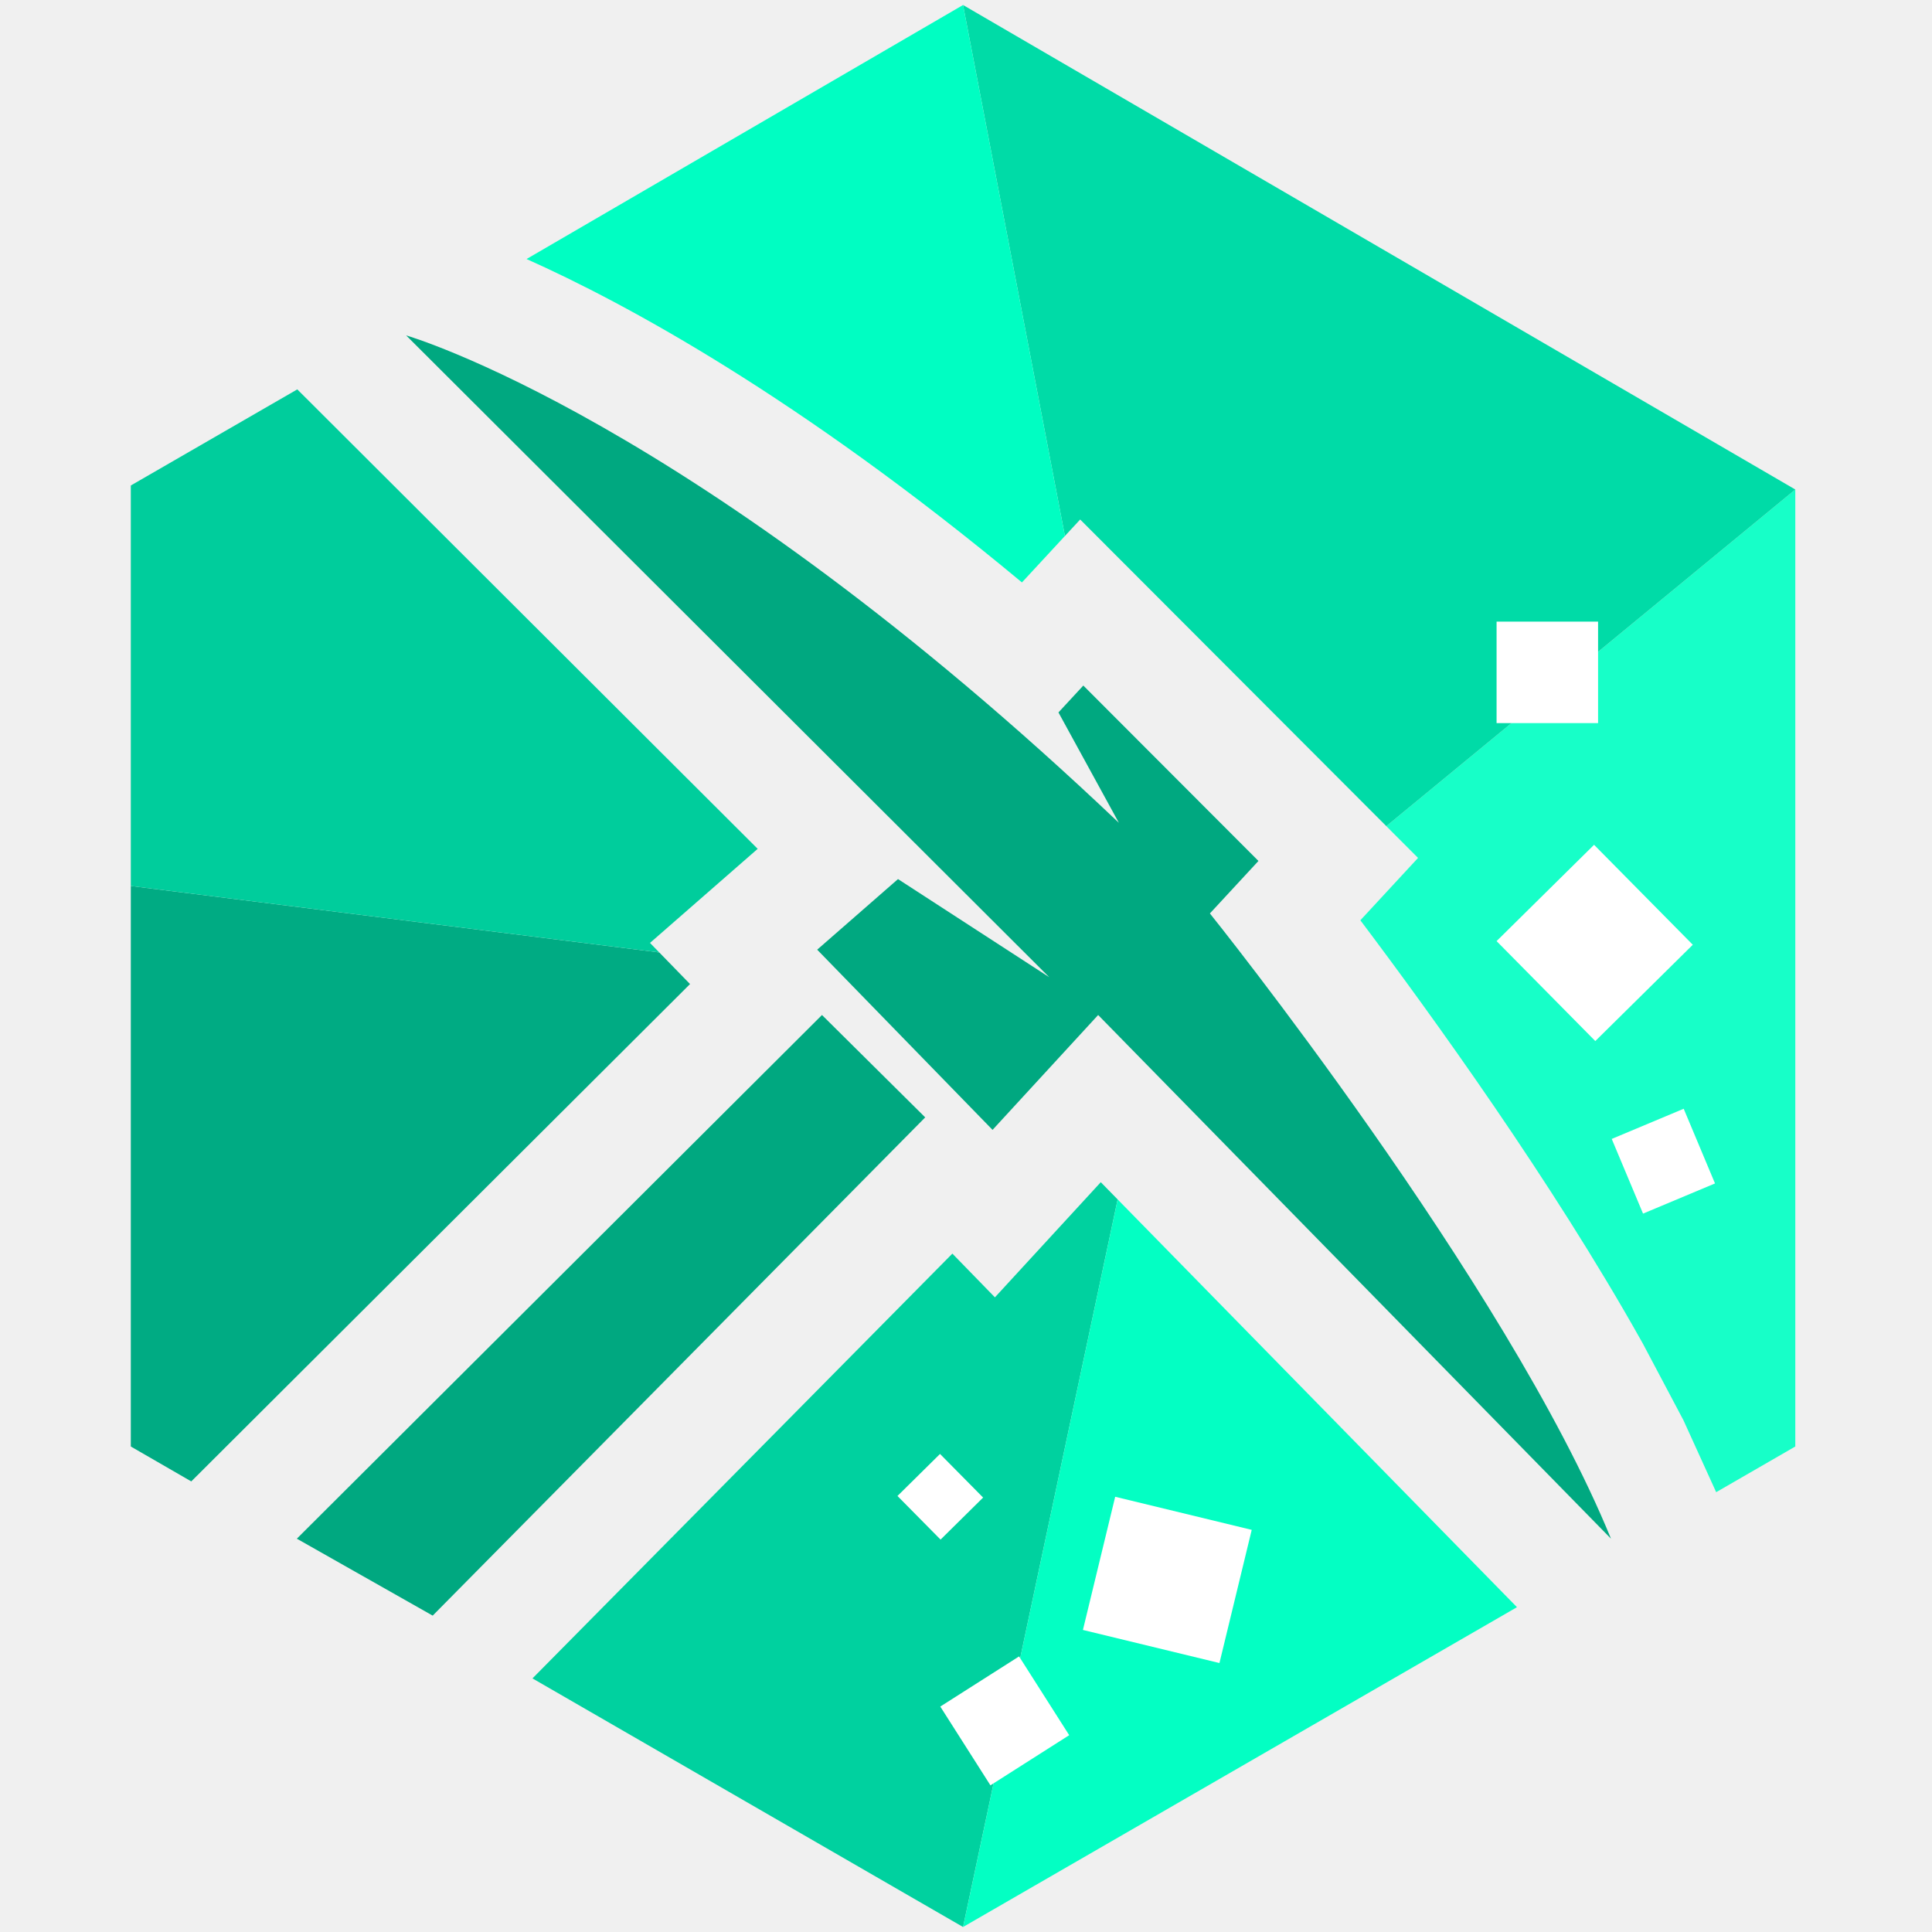
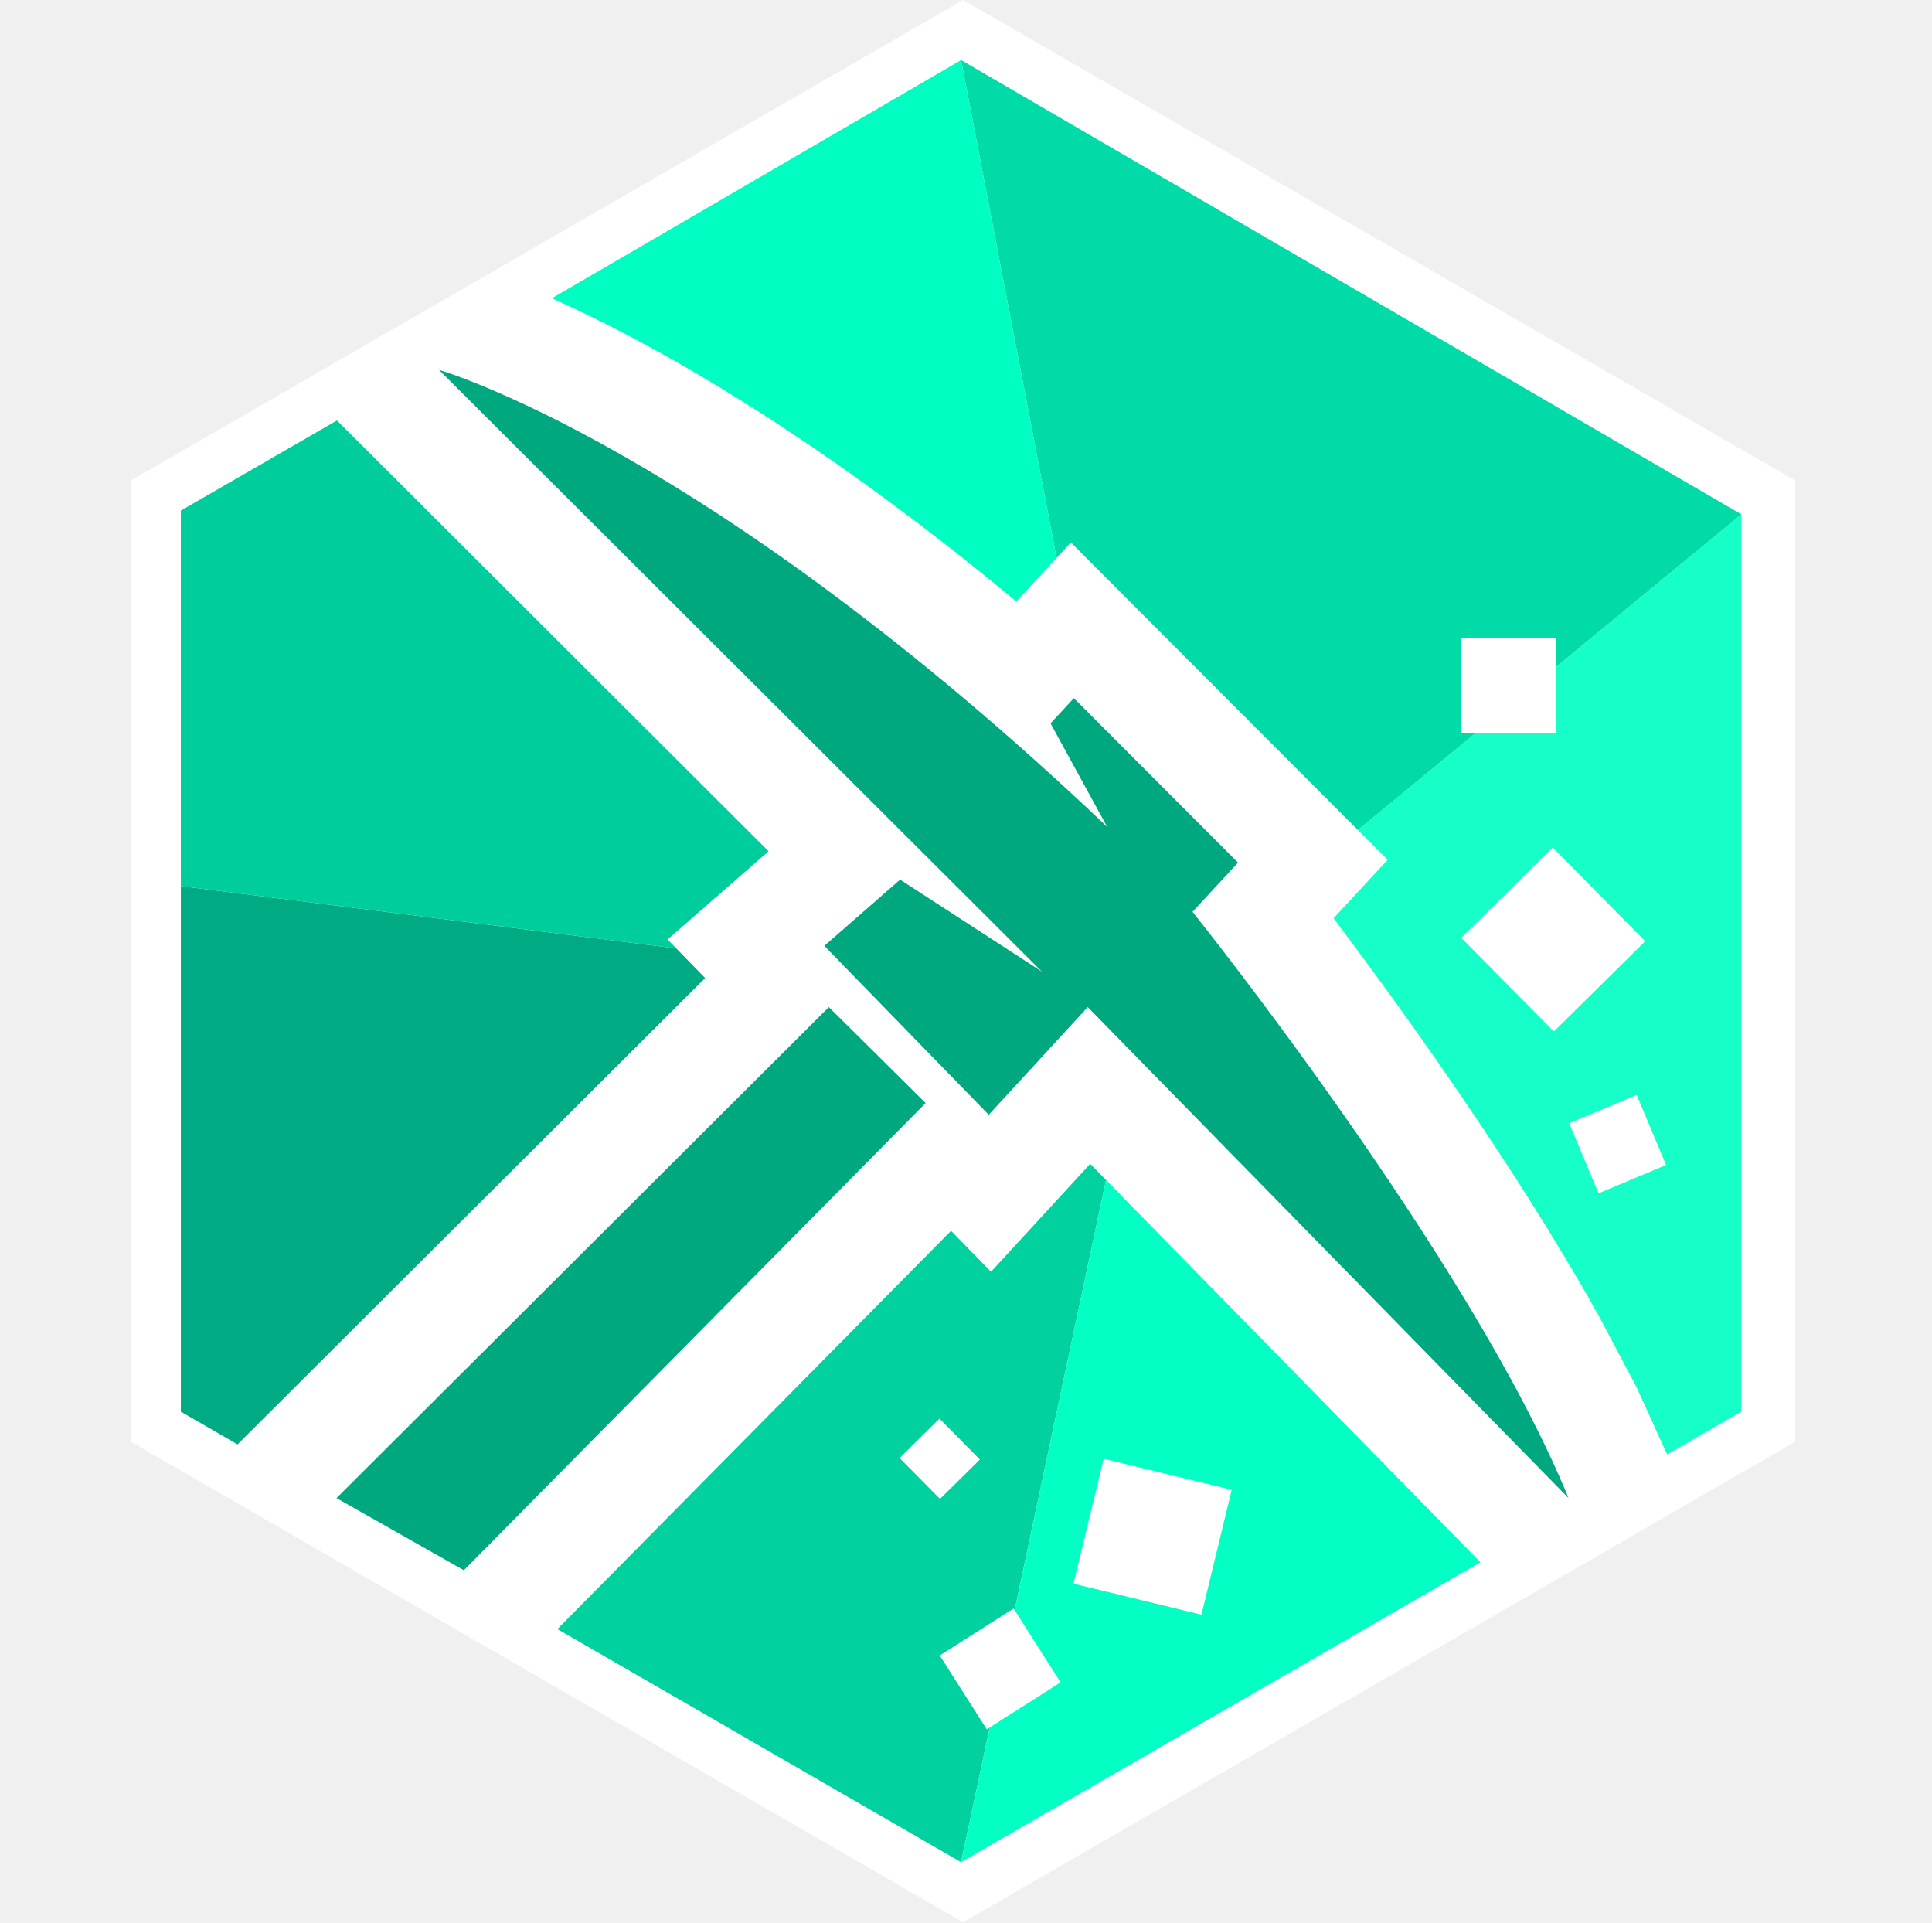
- <svg xmlns="http://www.w3.org/2000/svg" width="192" height="192" viewBox="0 0 193 192" version="1.1" xml:space="preserve" style="fill-rule:evenodd;clip-rule:evenodd;stroke-linejoin:round;stroke-miterlimit:2;">
+ <svg xmlns="http://www.w3.org/2000/svg" width="100%" height="100%" viewBox="0 0 193 192" version="1.1" xml:space="preserve" style="fill-rule:evenodd;clip-rule:evenodd;stroke-linejoin:round;stroke-miterlimit:2;">
  <rect id="turquoise" x="0.205" y="0" width="192" height="192" style="fill:#fff;fill-opacity:0;" />
-   <path d="M29.652,153.209L82.114,100.896L92.425,111.122L43.224,160.895L29.652,153.209ZM40.575,33.007C40.575,33.007 69.15,41.198 111.772,81.697L105.736,70.669L108.22,67.984L125.714,85.507L120.864,90.749C120.864,90.749 150.479,127.636 160.932,153.209L109.701,100.896L99.152,112.37L81.634,94.37L89.708,87.317L104.813,97.117L40.575,33.007Z" style="fill:#00a880;" />
-   <path d="M96.205,0L179.344,48L179.344,144L96.205,192L13.067,144L13.067,48L96.205,0Z" style="fill:none;" />
+   <path d="M96.205,0L179.344,48L179.344,144L96.205,192L13.067,144L13.067,48L96.205,0Z" style="fill:#fff;" />
+   <path d="M33.616,149.634L82.799,100.59L92.465,110.176L46.339,156.839L33.616,149.634ZM43.856,36.944C43.856,36.944 70.645,44.623 110.603,82.591L104.944,72.252L107.273,69.735L123.674,86.162L119.127,91.077C119.127,91.077 146.89,125.658 156.69,149.634L108.661,100.59L98.771,111.347L82.349,94.472L89.918,87.86L104.079,97.047L43.856,36.944Z" style="fill:#00a880;" />
+   <path d="M96.009,6L173.952,51L173.952,141L96.009,186L18.067,141L18.067,51L96.009,6Z" style="fill:none;" />
  <clipPath id="_clip1">
-     <path d="M96.205,0L179.344,48L179.344,144L96.205,192L13.067,144L13.067,48L96.205,0Z" />
+     <path d="M96.009,6L173.952,51L173.952,141L96.009,186L18.067,141L18.067,51L96.009,6Z" />
  </clipPath>
  <g clip-path="url(#_clip1)">
    <g>
-       <path d="M111.649,119.318L109.964,117.597L99.389,129.1L95.138,124.732L53.159,167.199L96.205,192L111.649,119.318Z" style="fill:#00d19f;" />
-       <path d="M111.649,119.318L151.566,160.079L96.205,192L111.649,119.318Z" style="fill:#03ffc3;" />
-       <path d="M171.46,148.608L168.171,141.377L164.145,133.776L163.936,133.401C155.044,117.549 143.037,100.915 135.895,91.433L141.658,85.203L138.488,82.028L179.344,48.4L179.344,144.062L171.46,148.608Z" style="fill:#17ffc8;" />
-       <path d="M65.858,94.645L68.932,97.804L19.109,147.486L13.067,144.062L13.067,88.007L65.858,94.645Z" style="fill:#00ab83;" />
-       <path d="M179.344,48.4L138.488,82.028L107.906,51.396L106.382,53.042L96.205,0L179.344,48.4Z" style="fill:#00dba7;" />
-       <path d="M29.606,38.305L75.69,84.296L64.932,93.694L65.858,94.645L13.067,88.007L13.067,47.593L29.606,38.305Z" style="fill:#00cd9c;" />
-       <path d="M106.382,53.042L96.205,0L52.6,25.376C62.381,29.743 79.735,39.093 102.089,57.682L106.382,53.042Z" style="fill:#00fec2;" />
+       <path d="M110.488,117.861L108.908,116.248L98.994,127.031L95.009,122.936L55.654,162.749L96.009,186L110.488,117.861Z" style="fill:#00d19f;" />
+       <path d="M110.488,117.861L147.91,156.074L96.009,186L110.488,117.861Z" style="fill:#03ffc3;" />
+       <path d="M166.561,145.32L163.477,138.541L159.703,131.415L159.506,131.064C151.17,116.203 139.914,100.608 133.218,91.718L138.621,85.878L135.649,82.901L173.952,51.375L173.952,141.058L166.561,145.32Z" style="fill:#17ffc8;" />
+       <path d="M67.558,94.73L70.44,97.691L23.731,144.268L18.067,141.058L18.067,88.506L67.558,94.73Z" style="fill:#00ab83;" />
+       <path d="M173.952,51.375L135.649,82.901L106.978,54.183L105.55,55.727L96.009,6L173.952,51.375Z" style="fill:#00dba7;" />
+       <path d="M33.573,41.911L76.776,85.027L66.69,93.838L67.558,94.73L18.067,88.506L18.067,50.619L33.573,41.911Z" style="fill:#00cd9c;" />
+       <path d="M105.55,55.727L96.009,6L55.129,29.79C64.299,33.884 80.569,42.649 101.525,60.077L105.55,55.727Z" style="fill:#00fec2;" />
    </g>
  </g>
  <g id="pedres">
-     <rect x="149.503" y="61.597" width="10.139" height="10.139" style="fill:#fff;" />
-     <path d="M169.105,93.878L159.242,83.893L149.503,93.513L159.365,103.498L169.105,93.878Z" style="fill:#fff;" />
-     <path d="M125.043,152.327L111.403,149.022L108.18,162.326L121.819,165.631L125.043,152.327Z" style="fill:#fff;" />
-     <path d="M98.21,149.101L93.905,144.744L89.654,148.942L93.959,153.3L98.21,149.101Z" style="fill:#fff;" />
-     <path d="M171.323,117.721L168.195,110.261L161.006,113.275L164.134,120.735L171.323,117.721Z" style="fill:#fff;" />
-     <path d="M101.801,164.97L93.932,169.979L98.941,177.848L106.81,172.839L101.801,164.97Z" style="fill:#fff;" />
+     <rect x="145.976" y="63.747" width="9.505" height="9.505" style="fill:#fff;" />
+     <path d="M164.352,94.01L155.106,84.65L145.976,93.668L155.222,103.029L164.352,94.01Z" style="fill:#fff;" />
+     <path d="M123.045,148.806L110.257,145.708L107.235,158.181L120.022,161.279L123.045,148.806Z" style="fill:#fff;" />
+     <path d="M97.888,145.783L93.853,141.697L89.868,145.633L93.903,149.719L97.888,145.783Z" style="fill:#fff;" />
+     <path d="M166.432,116.363L163.5,109.37L156.76,112.195L159.692,119.189L166.432,116.363Z" style="fill:#fff;" />
+     <path d="M101.256,160.659L93.878,165.355L98.574,172.733L105.951,168.037L101.256,160.659Z" style="fill:#fff;" />
  </g>
</svg>
